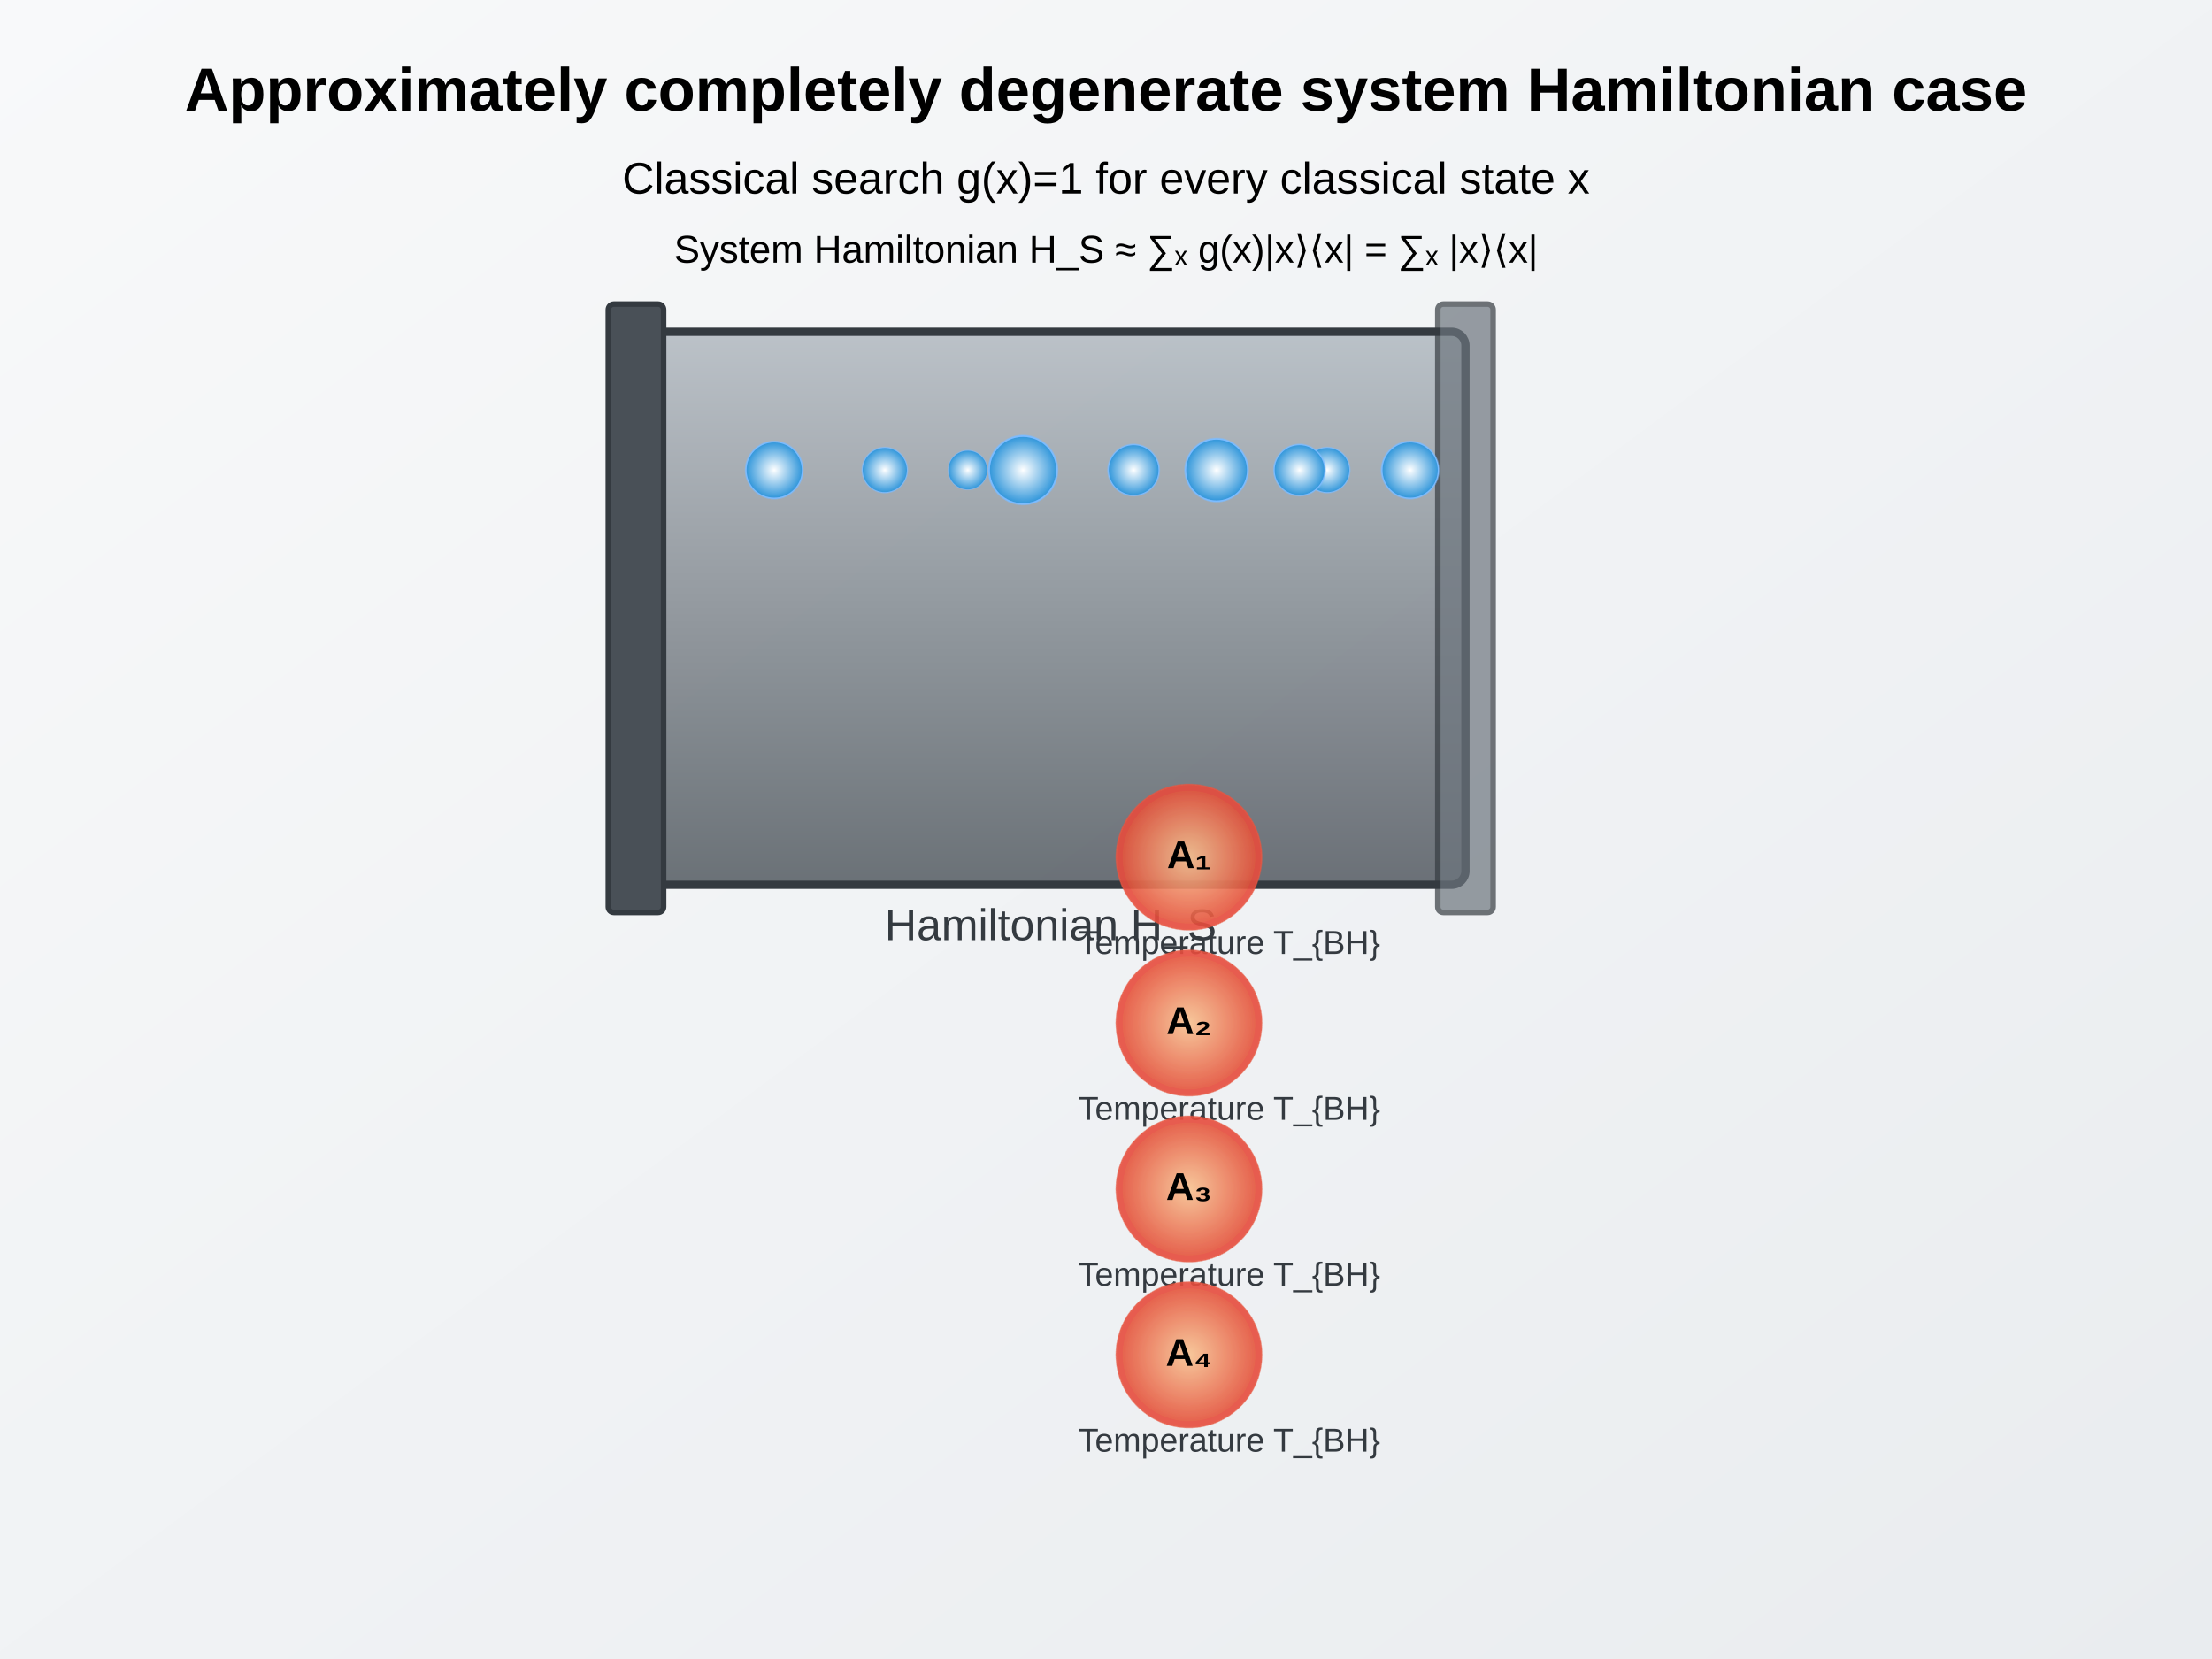
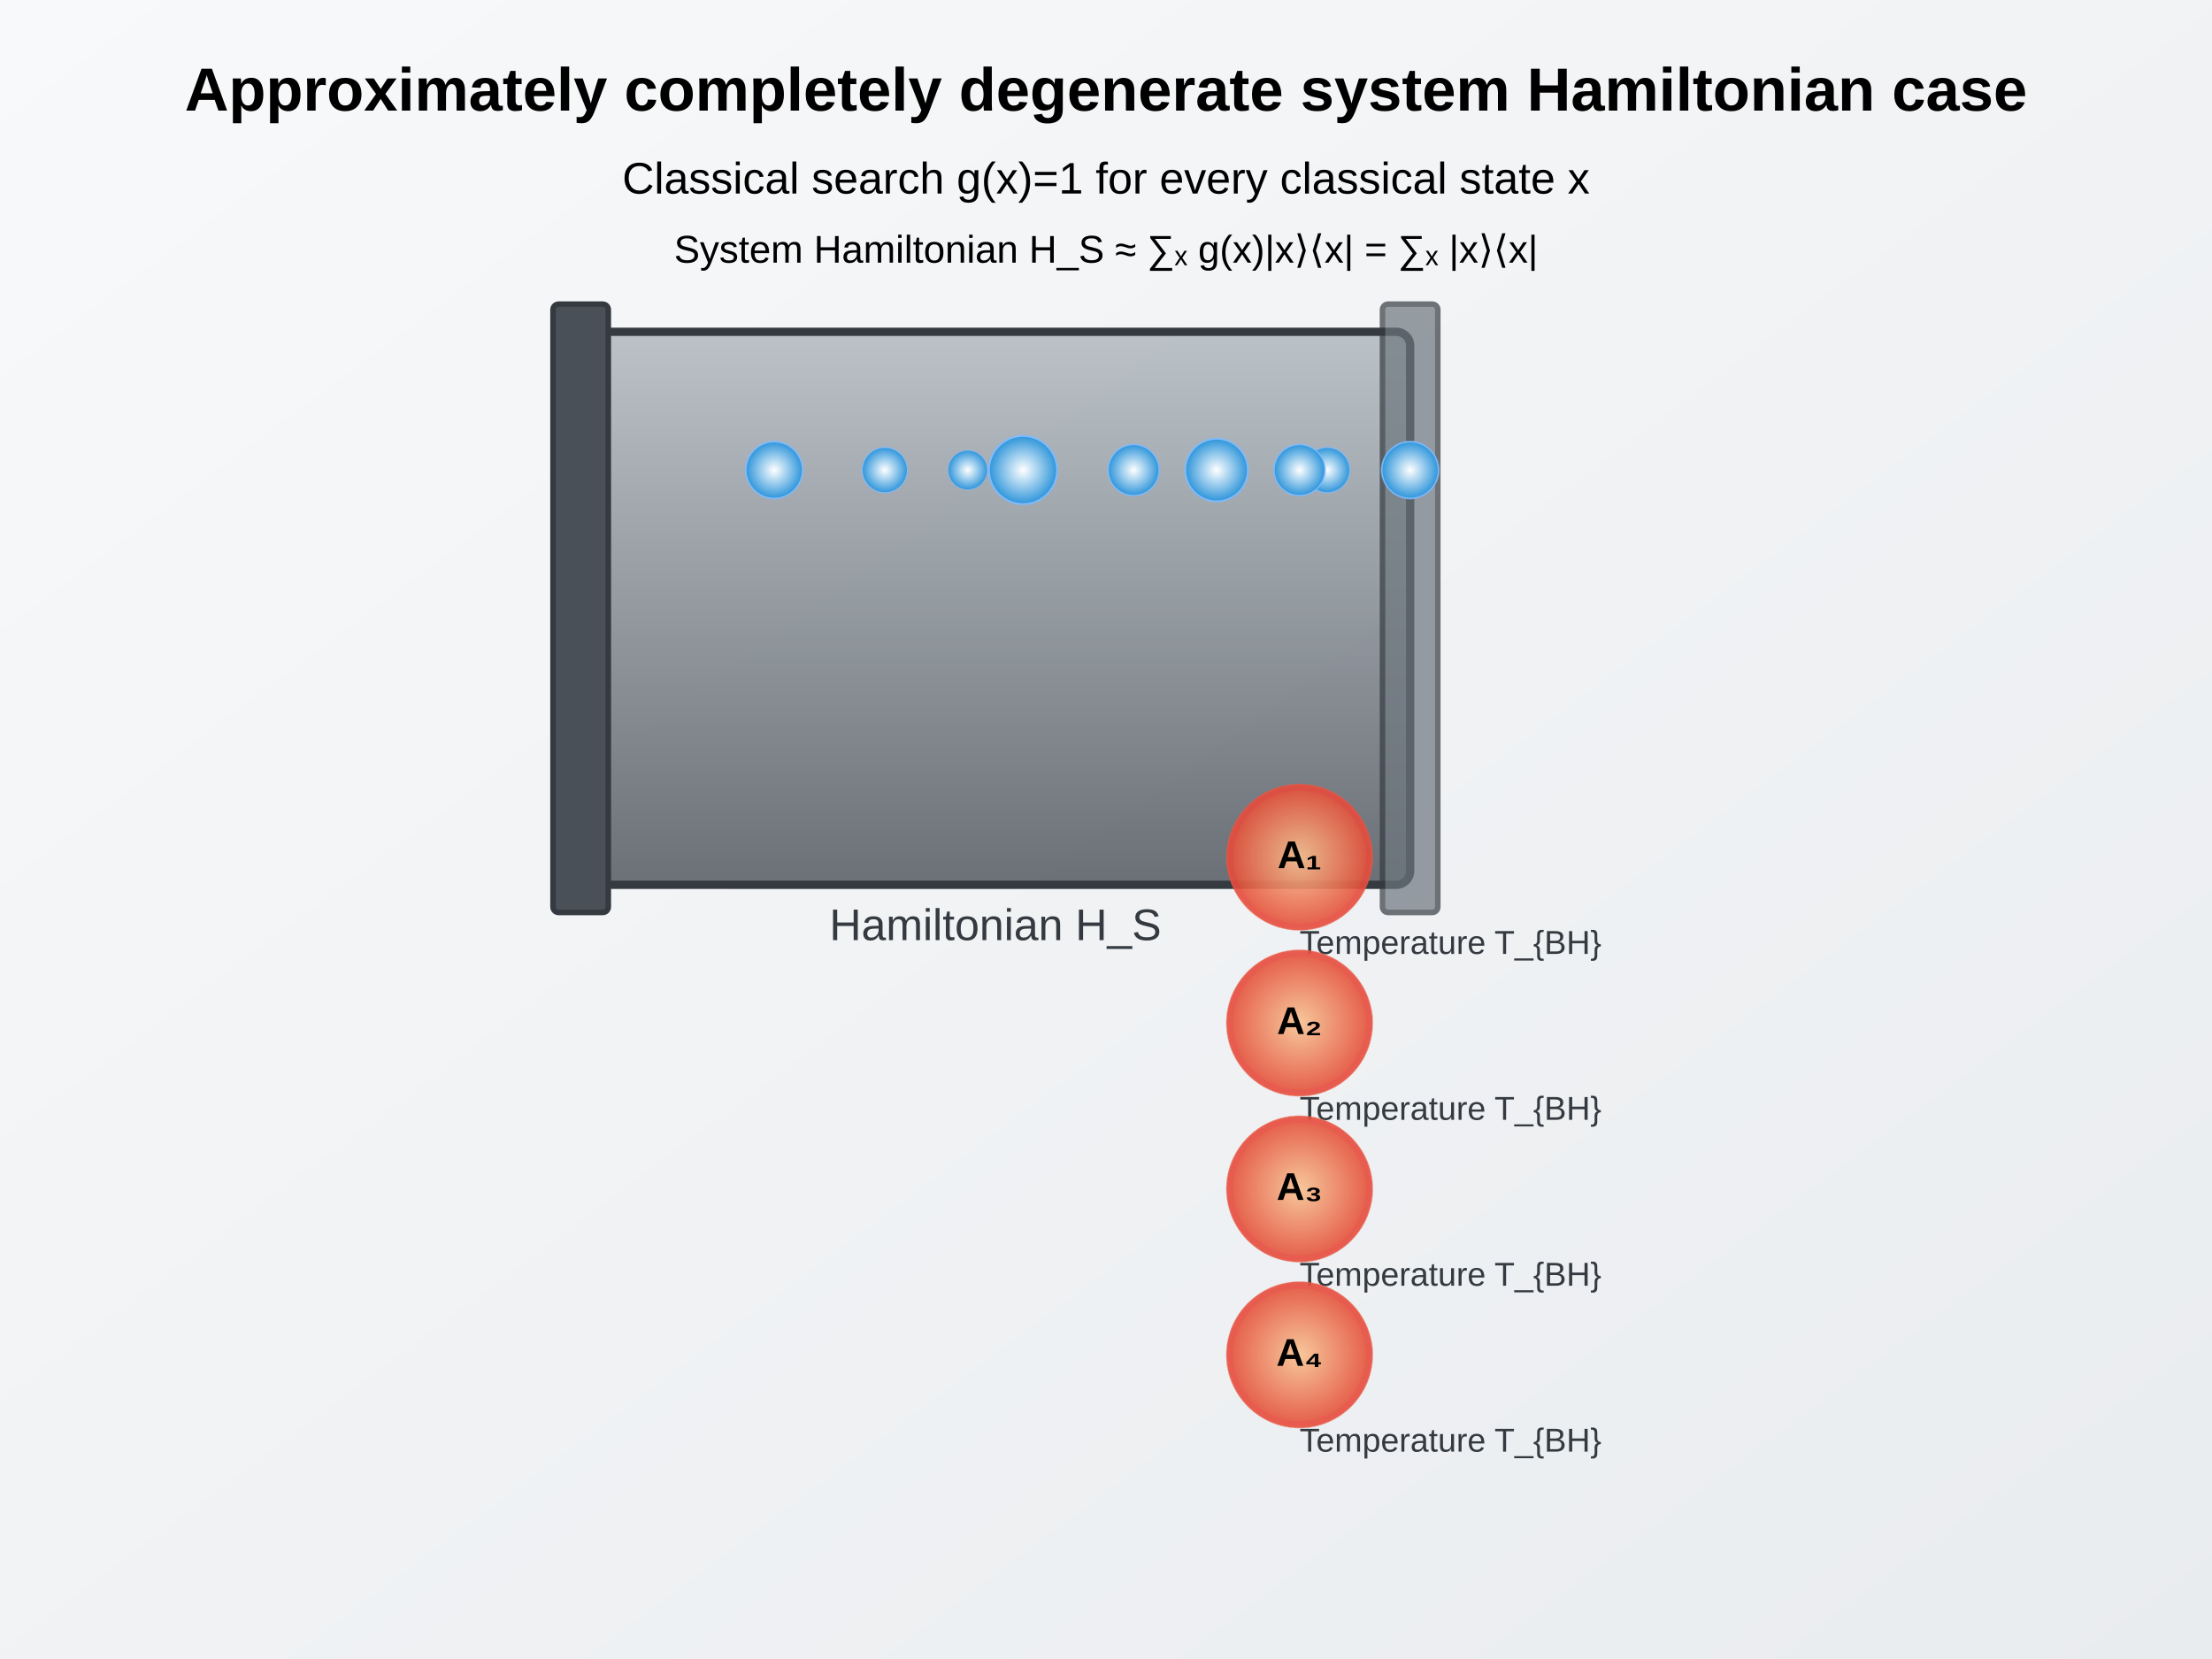
<svg xmlns="http://www.w3.org/2000/svg" viewBox="0 0 800 600">
  <defs>
    <linearGradient id="bg_grad" x1="0%" y1="0%" x2="100%" y2="100%">
      <stop offset="0%" style="stop-color:#f8f9fa;stop-opacity:1" />
      <stop offset="100%" style="stop-color:#e9ecef;stop-opacity:1" />
    </linearGradient>
    <linearGradient id="cavity_grad" x1="0%" y1="0%" x2="0%" y2="100%">
      <stop offset="0%" style="stop-color:#adb5bd;stop-opacity:0.8" />
      <stop offset="100%" style="stop-color:#495057;stop-opacity:0.8" />
    </linearGradient>
    <radialGradient id="atom_grad" cx="50%" cy="50%" r="50%" fx="50%" fy="50%">
      <stop offset="0%" style="stop-color:#f8c291;stop-opacity:1" />
      <stop offset="100%" style="stop-color:#e55039;stop-opacity:1" />
    </radialGradient>
    <radialGradient id="photon_grad" cx="50%" cy="50%" r="50%" fx="50%" fy="50%">
      <stop offset="0%" style="stop-color:#ffffff;stop-opacity:1" />
      <stop offset="100%" style="stop-color:#3498db;stop-opacity:1" />
    </radialGradient>
    <filter id="atom_glow" x="-50%" y="-50%" width="200%" height="200%">
      <feGaussianBlur in="SourceGraphic" stdDeviation="3" result="blur" />
      <feColorMatrix in="blur" type="matrix" values="1 0 0 0 0  0 1 0 0 0  0 0 1 0 0  0 0 0 18 -7" result="glow" />
      <feBlend in="SourceGraphic" in2="glow" mode="normal" />
    </filter>
    <filter id="photon_glow" x="-50%" y="-50%" width="200%" height="200%">
      <feGaussianBlur in="SourceGraphic" stdDeviation="4" result="blur" />
      <feColorMatrix in="blur" type="matrix" values="0 0 0 0 0.2  0 0 0 0 0.5  0 0 1 0 1  0 0 0 20 -7" result="glow" />
      <feBlend in="SourceGraphic" in2="glow" mode="normal" />
    </filter>
  </defs>
  <rect width="800" height="600" fill="url(#bg_grad)" />
  <text x="400" y="40" font-family="Arial" font-size="22" text-anchor="middle" font-weight="bold">
    Approximately completely degenerate system Hamiltonian case
  </text>
  <text x="400" y="70" font-family="Arial" font-size="16" text-anchor="middle">
    Classical search g(x)=1 for every classical state x
  </text>
  <text x="400" y="95" font-family="Arial" font-size="14" text-anchor="middle">
    System Hamiltonian H_S ≈ ∑ₓ g(x)|x⟩⟨x| = ∑ₓ |x⟩⟨x|
  </text>
  <g transform="translate(250, 170)">
-     <rect x="-20" y="-50" width="300" height="200" rx="5" ry="5" fill="url(#cavity_grad)" stroke="#343a40" stroke-width="3" />
-     <rect x="-30" y="-60" width="20" height="220" rx="2" ry="2" fill="#495057" stroke="#343a40" stroke-width="2" />
-     <rect x="270" y="-60" width="20" height="220" rx="2" ry="2" fill="#6c757d" stroke="#343a40" stroke-width="2" opacity="0.7" />
+     <rect x="-40" y="-50" width="300" height="200" rx="5" ry="5" fill="url(#cavity_grad)" stroke="#343a40" stroke-width="3" />
+     <rect x="-50" y="-60" width="20" height="220" rx="2" ry="2" fill="#495057" stroke="#343a40" stroke-width="2" />
+     <rect x="250" y="-60" width="20" height="220" rx="2" ry="2" fill="#6c757d" stroke="#343a40" stroke-width="2" opacity="0.7" />
    <circle cx="30" cy="0" r="10" fill="url(#photon_grad)" filter="url(#photon_glow)" />
    <circle cx="70" cy="0" r="8" fill="url(#photon_grad)" filter="url(#photon_glow)" />
    <circle cx="120" cy="0" r="12" fill="url(#photon_grad)" filter="url(#photon_glow)" />
    <circle cx="160" cy="0" r="9" fill="url(#photon_grad)" filter="url(#photon_glow)" />
    <circle cx="190" cy="0" r="11" fill="url(#photon_grad)" filter="url(#photon_glow)" />
    <circle cx="230" cy="0" r="8" fill="url(#photon_grad)" filter="url(#photon_glow)" />
    <circle cx="260" cy="0" r="10" fill="url(#photon_grad)" filter="url(#photon_glow)" />
    <circle cx="100" cy="0" r="7" fill="url(#photon_grad)" filter="url(#photon_glow)" />
    <circle cx="220" cy="0" r="9" fill="url(#photon_grad)" filter="url(#photon_glow)" />
-     <text x="130" y="170" font-family="Arial" font-size="16" text-anchor="middle" fill="#343a40">Hamiltonian H_S</text>
+     <text x="110" y="170" font-family="Arial" font-size="16" text-anchor="middle" fill="#343a40">Hamiltonian H_S</text>
  </g>
  <g transform="translate(430, 310)">
-     <circle cx="0" cy="0" r="25" fill="url(#atom_grad)" stroke="#e74c3c" stroke-width="2" filter="url(#atom_glow)" opacity="0.9" />
-     <text x="0" y="0" font-family="Arial" font-size="14" text-anchor="middle" dominant-baseline="middle" font-weight="bold">A₁</text>
-     <text x="-40" y="35" font-family="Arial" font-size="12" text-anchor="start" fill="#343a40">Temperature T_{BH}</text>
+     <circle cx="40" cy="0" r="25" fill="url(#atom_grad)" stroke="#e74c3c" stroke-width="2" filter="url(#atom_glow)" opacity="0.9" />
+     <text x="40" y="0" font-family="Arial" font-size="14" text-anchor="middle" dominant-baseline="middle" font-weight="bold">A₁</text>
+     <text x="40" y="35" font-family="Arial" font-size="12" text-anchor="start" fill="#343a40">Temperature T_{BH}</text>
  </g>
  <g transform="translate(430, 370)">
-     <circle cx="0" cy="0" r="25" fill="url(#atom_grad)" stroke="#e74c3c" stroke-width="2" filter="url(#atom_glow)" opacity="0.9" />
-     <text x="0" y="0" font-family="Arial" font-size="14" text-anchor="middle" dominant-baseline="middle" font-weight="bold">A₂</text>
-     <text x="-40" y="35" font-family="Arial" font-size="12" text-anchor="start" fill="#343a40">Temperature T_{BH}</text>
+     <circle cx="40" cy="0" r="25" fill="url(#atom_grad)" stroke="#e74c3c" stroke-width="2" filter="url(#atom_glow)" opacity="0.9" />
+     <text x="40" y="0" font-family="Arial" font-size="14" text-anchor="middle" dominant-baseline="middle" font-weight="bold">A₂</text>
+     <text x="40" y="35" font-family="Arial" font-size="12" text-anchor="start" fill="#343a40">Temperature T_{BH}</text>
  </g>
  <g transform="translate(430, 430)">
-     <circle cx="0" cy="0" r="25" fill="url(#atom_grad)" stroke="#e74c3c" stroke-width="2" filter="url(#atom_glow)" opacity="0.9" />
-     <text x="0" y="0" font-family="Arial" font-size="14" text-anchor="middle" dominant-baseline="middle" font-weight="bold">A₃</text>
-     <text x="-40" y="35" font-family="Arial" font-size="12" text-anchor="start" fill="#343a40">Temperature T_{BH}</text>
+     <circle cx="40" cy="0" r="25" fill="url(#atom_grad)" stroke="#e74c3c" stroke-width="2" filter="url(#atom_glow)" opacity="0.9" />
+     <text x="40" y="0" font-family="Arial" font-size="14" text-anchor="middle" dominant-baseline="middle" font-weight="bold">A₃</text>
+     <text x="40" y="35" font-family="Arial" font-size="12" text-anchor="start" fill="#343a40">Temperature T_{BH}</text>
  </g>
  <g transform="translate(430, 490)">
-     <circle cx="0" cy="0" r="25" fill="url(#atom_grad)" stroke="#e74c3c" stroke-width="2" filter="url(#atom_glow)" opacity="0.9" />
-     <text x="0" y="0" font-family="Arial" font-size="14" text-anchor="middle" dominant-baseline="middle" font-weight="bold">A₄</text>
-     <text x="-40" y="35" font-family="Arial" font-size="12" text-anchor="start" fill="#343a40">Temperature T_{BH}</text>
+     <circle cx="40" cy="0" r="25" fill="url(#atom_grad)" stroke="#e74c3c" stroke-width="2" filter="url(#atom_glow)" opacity="0.9" />
+     <text x="40" y="0" font-family="Arial" font-size="14" text-anchor="middle" dominant-baseline="middle" font-weight="bold">A₄</text>
+     <text x="40" y="35" font-family="Arial" font-size="12" text-anchor="start" fill="#343a40">Temperature T_{BH}</text>
  </g>
</svg>
